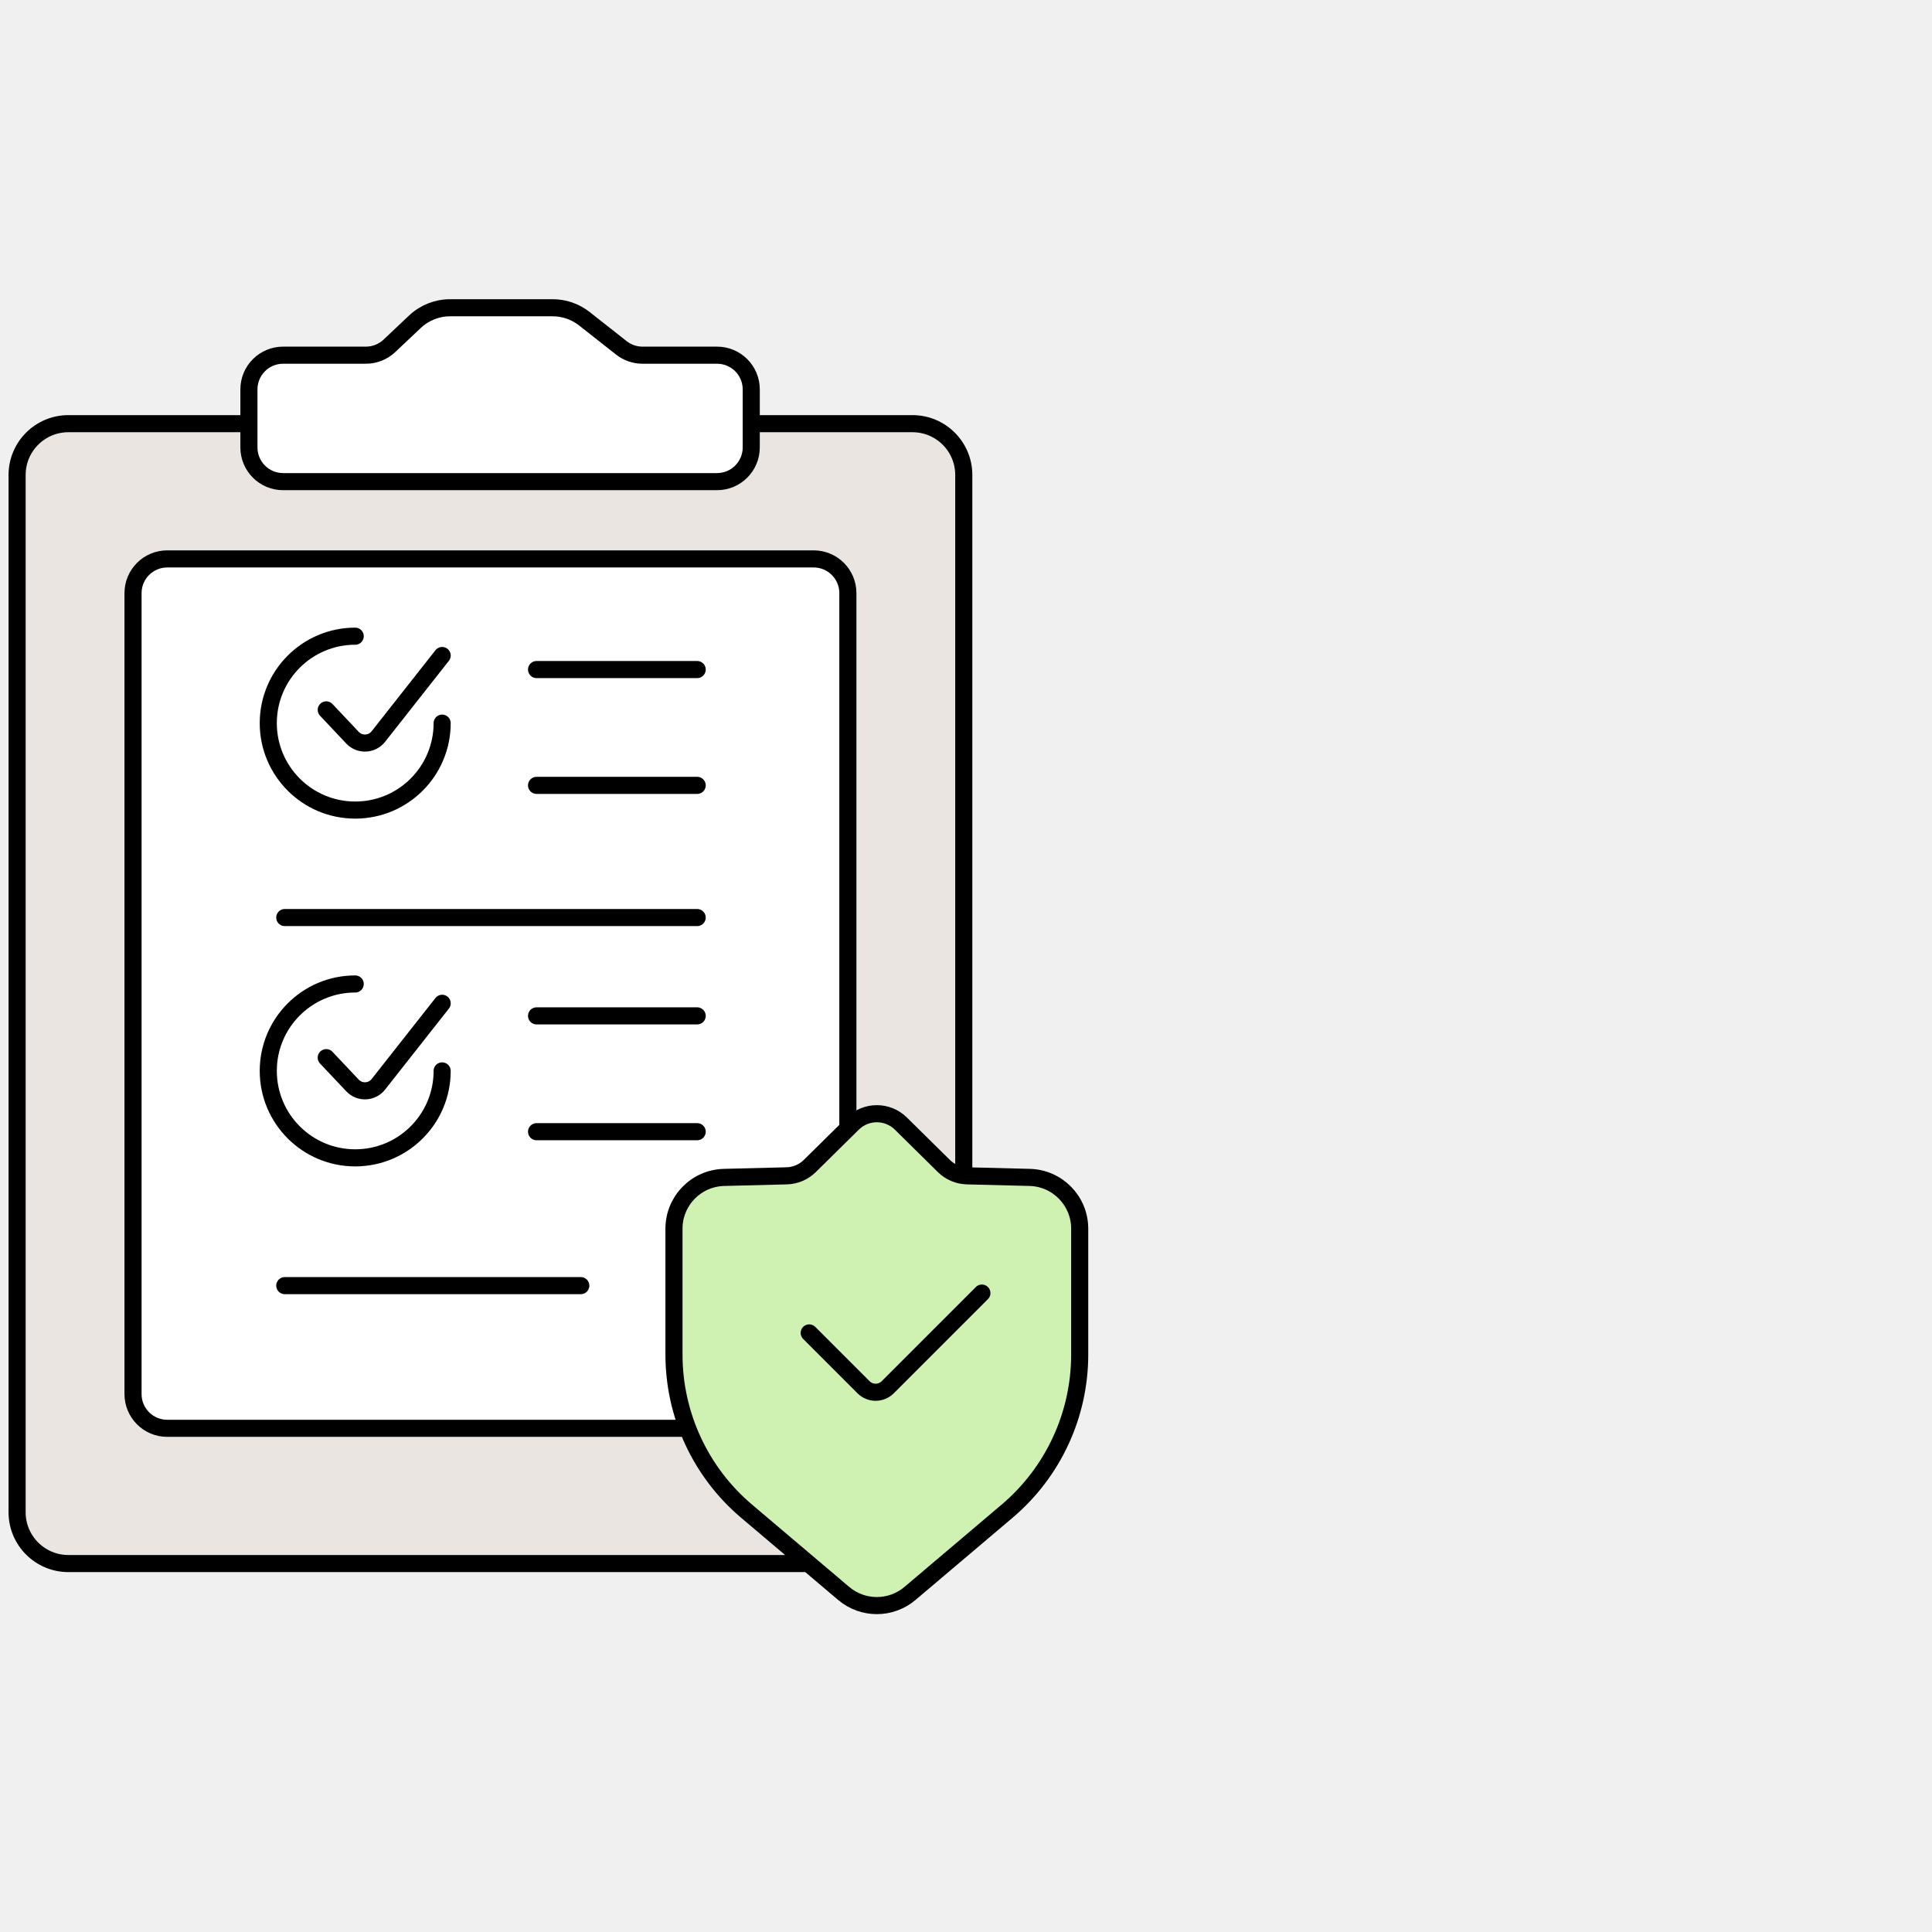
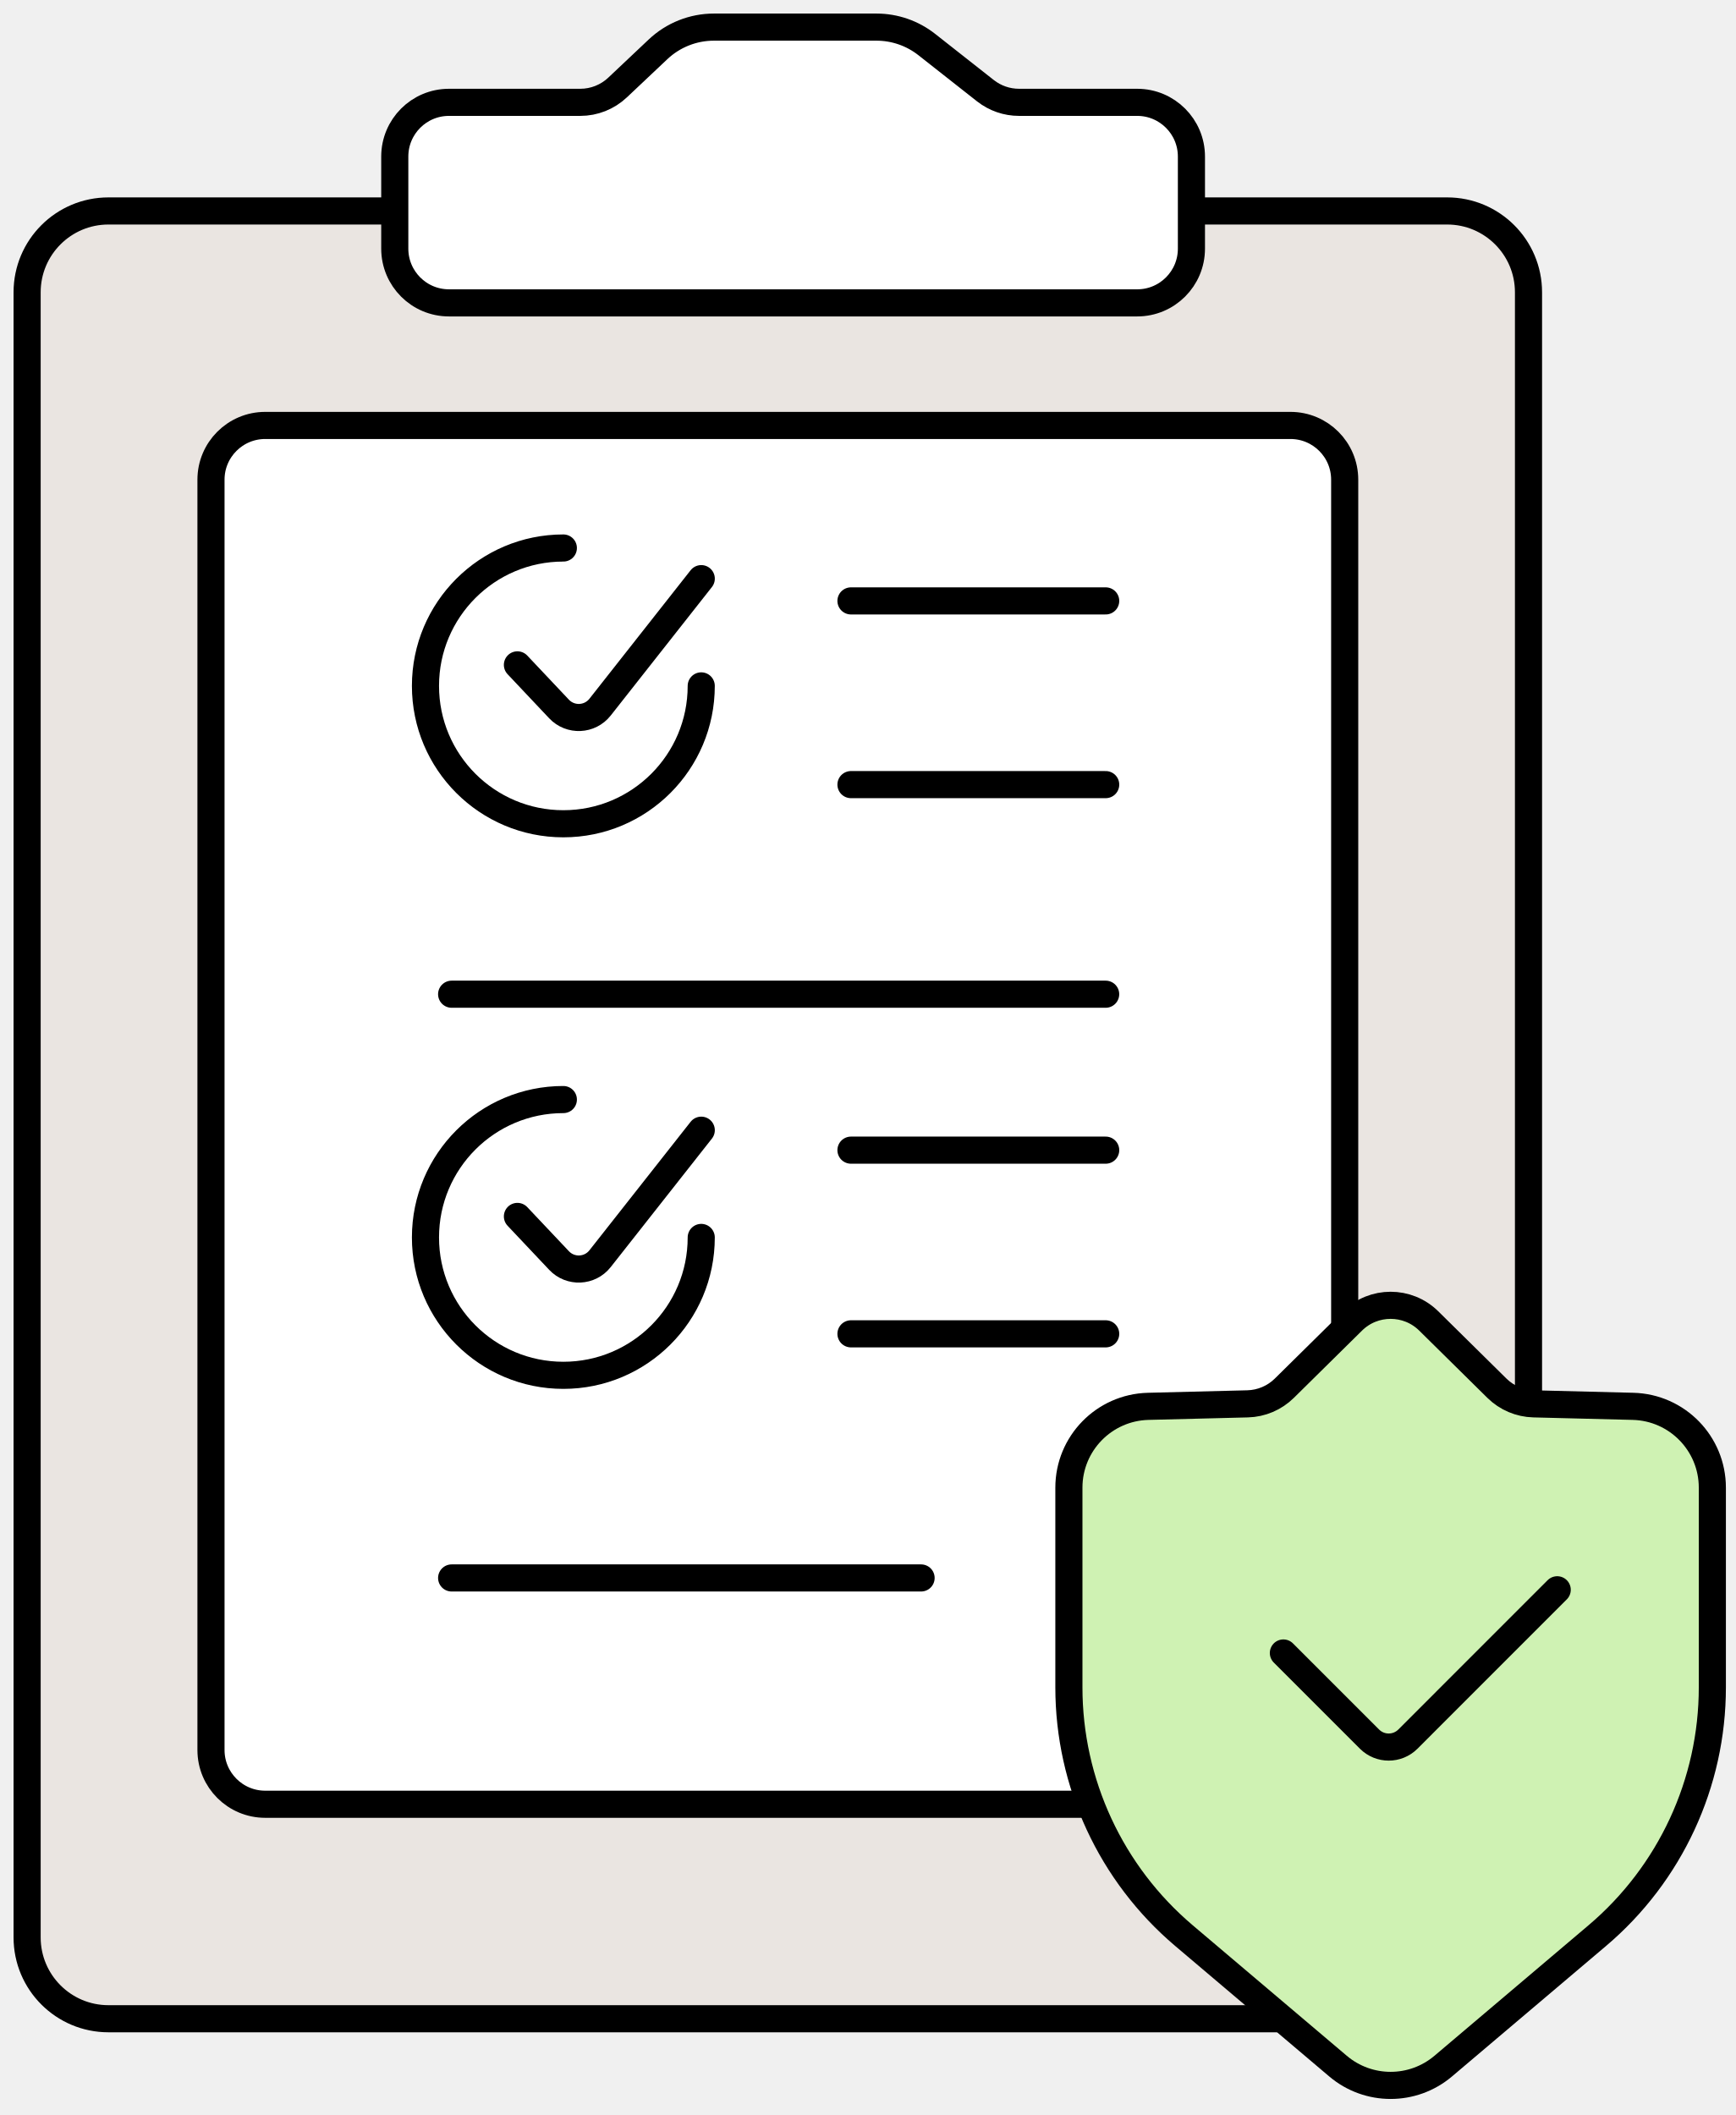
- <svg xmlns="http://www.w3.org/2000/svg" width="113" height="113" viewBox="0 0 113 113" fill="none">
-   <path d="M1 27.78C1 26.123 2.343 24.78 4 24.78H53.37C55.027 24.78 56.37 26.123 56.37 27.78V88.45C56.37 90.107 55.027 91.45 53.37 91.45H4C2.343 91.45 1 90.107 1 88.45V27.78Z" fill="#EAE5E1" stroke="black" />
-   <path d="M7.781 34.69C7.781 33.586 8.677 32.69 9.781 32.69H47.591C48.696 32.69 49.591 33.586 49.591 34.69V81.54C49.591 82.645 48.696 83.54 47.591 83.54H9.781C8.677 83.54 7.781 82.645 7.781 81.54V34.69Z" fill="white" stroke="black" />
-   <path d="M16.656 53.666H40.776" stroke="black" stroke-linecap="round" stroke-linejoin="round" />
-   <path d="M31.383 45.935H40.777" stroke="black" stroke-linecap="round" stroke-linejoin="round" />
-   <path d="M31.383 39.161H40.777" stroke="black" stroke-linecap="round" stroke-linejoin="round" />
-   <path d="M25.861 42.295C25.861 45.103 23.585 47.38 20.776 47.38C17.968 47.38 15.691 45.103 15.691 42.295C15.691 39.487 17.968 37.21 20.776 37.21" stroke="black" stroke-linecap="round" stroke-linejoin="round" />
-   <path d="M19.082 41.52L20.617 43.147C21.036 43.591 21.752 43.559 22.13 43.079L25.862 38.34" stroke="black" stroke-linecap="round" stroke-linejoin="round" />
-   <path d="M25.861 62.636C25.861 65.444 23.585 67.721 20.776 67.721C17.968 67.721 15.691 65.444 15.691 62.636C15.691 59.827 17.968 57.551 20.776 57.551" stroke="black" stroke-linecap="round" stroke-linejoin="round" />
-   <path d="M19.082 61.861L20.617 63.487C21.036 63.932 21.752 63.9 22.13 63.42L25.862 58.681" stroke="black" stroke-linecap="round" stroke-linejoin="round" />
-   <path d="M16.656 75.194H33.969" stroke="black" stroke-linecap="round" stroke-linejoin="round" />
-   <path d="M31.383 66.191H40.777" stroke="black" stroke-linecap="round" stroke-linejoin="round" />
-   <path d="M31.383 59.417H40.777" stroke="black" stroke-linecap="round" stroke-linejoin="round" />
-   <path d="M49.346 93.198C50.465 94.145 52.105 94.145 53.224 93.198L58.906 88.385C61.598 86.105 63.15 82.756 63.15 79.228V71.864C63.15 70.236 61.852 68.906 60.225 68.865L56.559 68.773C56.051 68.76 55.567 68.554 55.205 68.197L52.69 65.716C51.911 64.947 50.659 64.947 49.88 65.716L47.365 68.197C47.003 68.554 46.519 68.76 46.011 68.773L42.345 68.865C40.718 68.906 39.42 70.236 39.42 71.864V79.228C39.42 82.756 40.972 86.105 43.664 88.385L49.346 93.198Z" fill="#CFF2B3" stroke="black" stroke-linecap="round" stroke-linejoin="round" />
-   <path d="M57.429 75.63L51.922 81.138C51.531 81.528 50.898 81.528 50.507 81.138L47.33 77.96" stroke="black" stroke-linecap="round" stroke-linejoin="round" />
-   <path d="M14.559 22.774C14.559 21.669 15.454 20.774 16.559 20.774H21.402C21.913 20.774 22.404 20.578 22.775 20.228L24.268 18.819C24.825 18.293 25.562 18 26.328 18H29.249H32.323C32.996 18 33.649 18.226 34.178 18.642L36.343 20.346C36.696 20.623 37.131 20.774 37.58 20.774H41.939C43.043 20.774 43.939 21.669 43.939 22.774V26.17C43.939 27.275 43.043 28.17 41.939 28.17H16.559C15.454 28.17 14.559 27.275 14.559 26.17V22.774Z" fill="white" stroke="black" stroke-linecap="round" />
+ <svg xmlns="http://www.w3.org/2000/svg" width="64" height="78" viewBox="0 0 64 78" fill="none">
+   <path d="M1 10.78C1 9.123 2.343 7.78 4 7.78H53.37C55.027 7.78 56.37 9.123 56.37 10.78V71.45C56.37 73.107 55.027 74.45 53.37 74.45H4C2.343 74.45 1 73.107 1 71.45V10.78Z" fill="#EAE5E1" stroke="black" />
+   <path d="M7.781 17.69C7.781 16.586 8.677 15.69 9.781 15.69H47.591C48.696 15.69 49.591 16.586 49.591 17.69V64.54C49.591 65.645 48.696 66.54 47.591 66.54H9.781C8.677 66.54 7.781 65.645 7.781 64.54V17.69Z" fill="white" stroke="black" />
+   <path d="M16.656 36.666H40.776" stroke="black" stroke-linecap="round" stroke-linejoin="round" />
+   <path d="M31.383 28.936H40.777" stroke="black" stroke-linecap="round" stroke-linejoin="round" />
+   <path d="M31.383 22.161H40.777" stroke="black" stroke-linecap="round" stroke-linejoin="round" />
+   <path d="M25.861 25.295C25.861 28.103 23.585 30.38 20.776 30.38C17.968 30.38 15.691 28.103 15.691 25.295C15.691 22.487 17.968 20.21 20.776 20.21" stroke="black" stroke-linecap="round" stroke-linejoin="round" />
+   <path d="M19.082 24.52L20.617 26.147C21.036 26.591 21.752 26.559 22.13 26.079L25.862 21.34" stroke="black" stroke-linecap="round" stroke-linejoin="round" />
+   <path d="M25.861 45.636C25.861 48.444 23.585 50.721 20.776 50.721C17.968 50.721 15.691 48.444 15.691 45.636C15.691 42.827 17.968 40.551 20.776 40.551" stroke="black" stroke-linecap="round" stroke-linejoin="round" />
+   <path d="M19.082 44.861L20.617 46.487C21.036 46.932 21.752 46.9 22.13 46.42L25.862 41.681" stroke="black" stroke-linecap="round" stroke-linejoin="round" />
+   <path d="M16.656 58.194H33.969" stroke="black" stroke-linecap="round" stroke-linejoin="round" />
+   <path d="M31.383 49.191H40.777" stroke="black" stroke-linecap="round" stroke-linejoin="round" />
+   <path d="M31.383 42.417H40.777" stroke="black" stroke-linecap="round" stroke-linejoin="round" />
+   <path d="M49.346 76.198C50.465 77.145 52.105 77.145 53.224 76.198L58.906 71.385C61.598 69.105 63.15 65.756 63.15 62.228V54.864C63.15 53.236 61.852 51.906 60.225 51.865L56.559 51.773C56.051 51.76 55.567 51.554 55.205 51.197L52.69 48.715C51.911 47.947 50.659 47.947 49.88 48.715L47.365 51.197C47.003 51.554 46.519 51.76 46.011 51.773L42.345 51.865C40.718 51.906 39.42 53.236 39.42 54.864V62.228C39.42 65.756 40.972 69.105 43.664 71.385L49.346 76.198Z" fill="#CFF2B3" stroke="black" stroke-linecap="round" stroke-linejoin="round" />
+   <path d="M57.429 58.63L51.922 64.138C51.531 64.528 50.898 64.528 50.507 64.138L47.33 60.961" stroke="black" stroke-linecap="round" stroke-linejoin="round" />
+   <path d="M14.559 5.774C14.559 4.669 15.454 3.774 16.559 3.774H21.402C21.913 3.774 22.404 3.578 22.775 3.228L24.268 1.819C24.825 1.293 25.562 1 26.328 1H29.249H32.323C32.996 1 33.649 1.226 34.178 1.642L36.343 3.346C36.696 3.623 37.131 3.774 37.58 3.774H41.939C43.043 3.774 43.939 4.669 43.939 5.774V9.17C43.939 10.275 43.043 11.17 41.939 11.17H16.559C15.454 11.17 14.559 10.275 14.559 9.17V5.774Z" fill="white" stroke="black" stroke-linecap="round" />
</svg>
